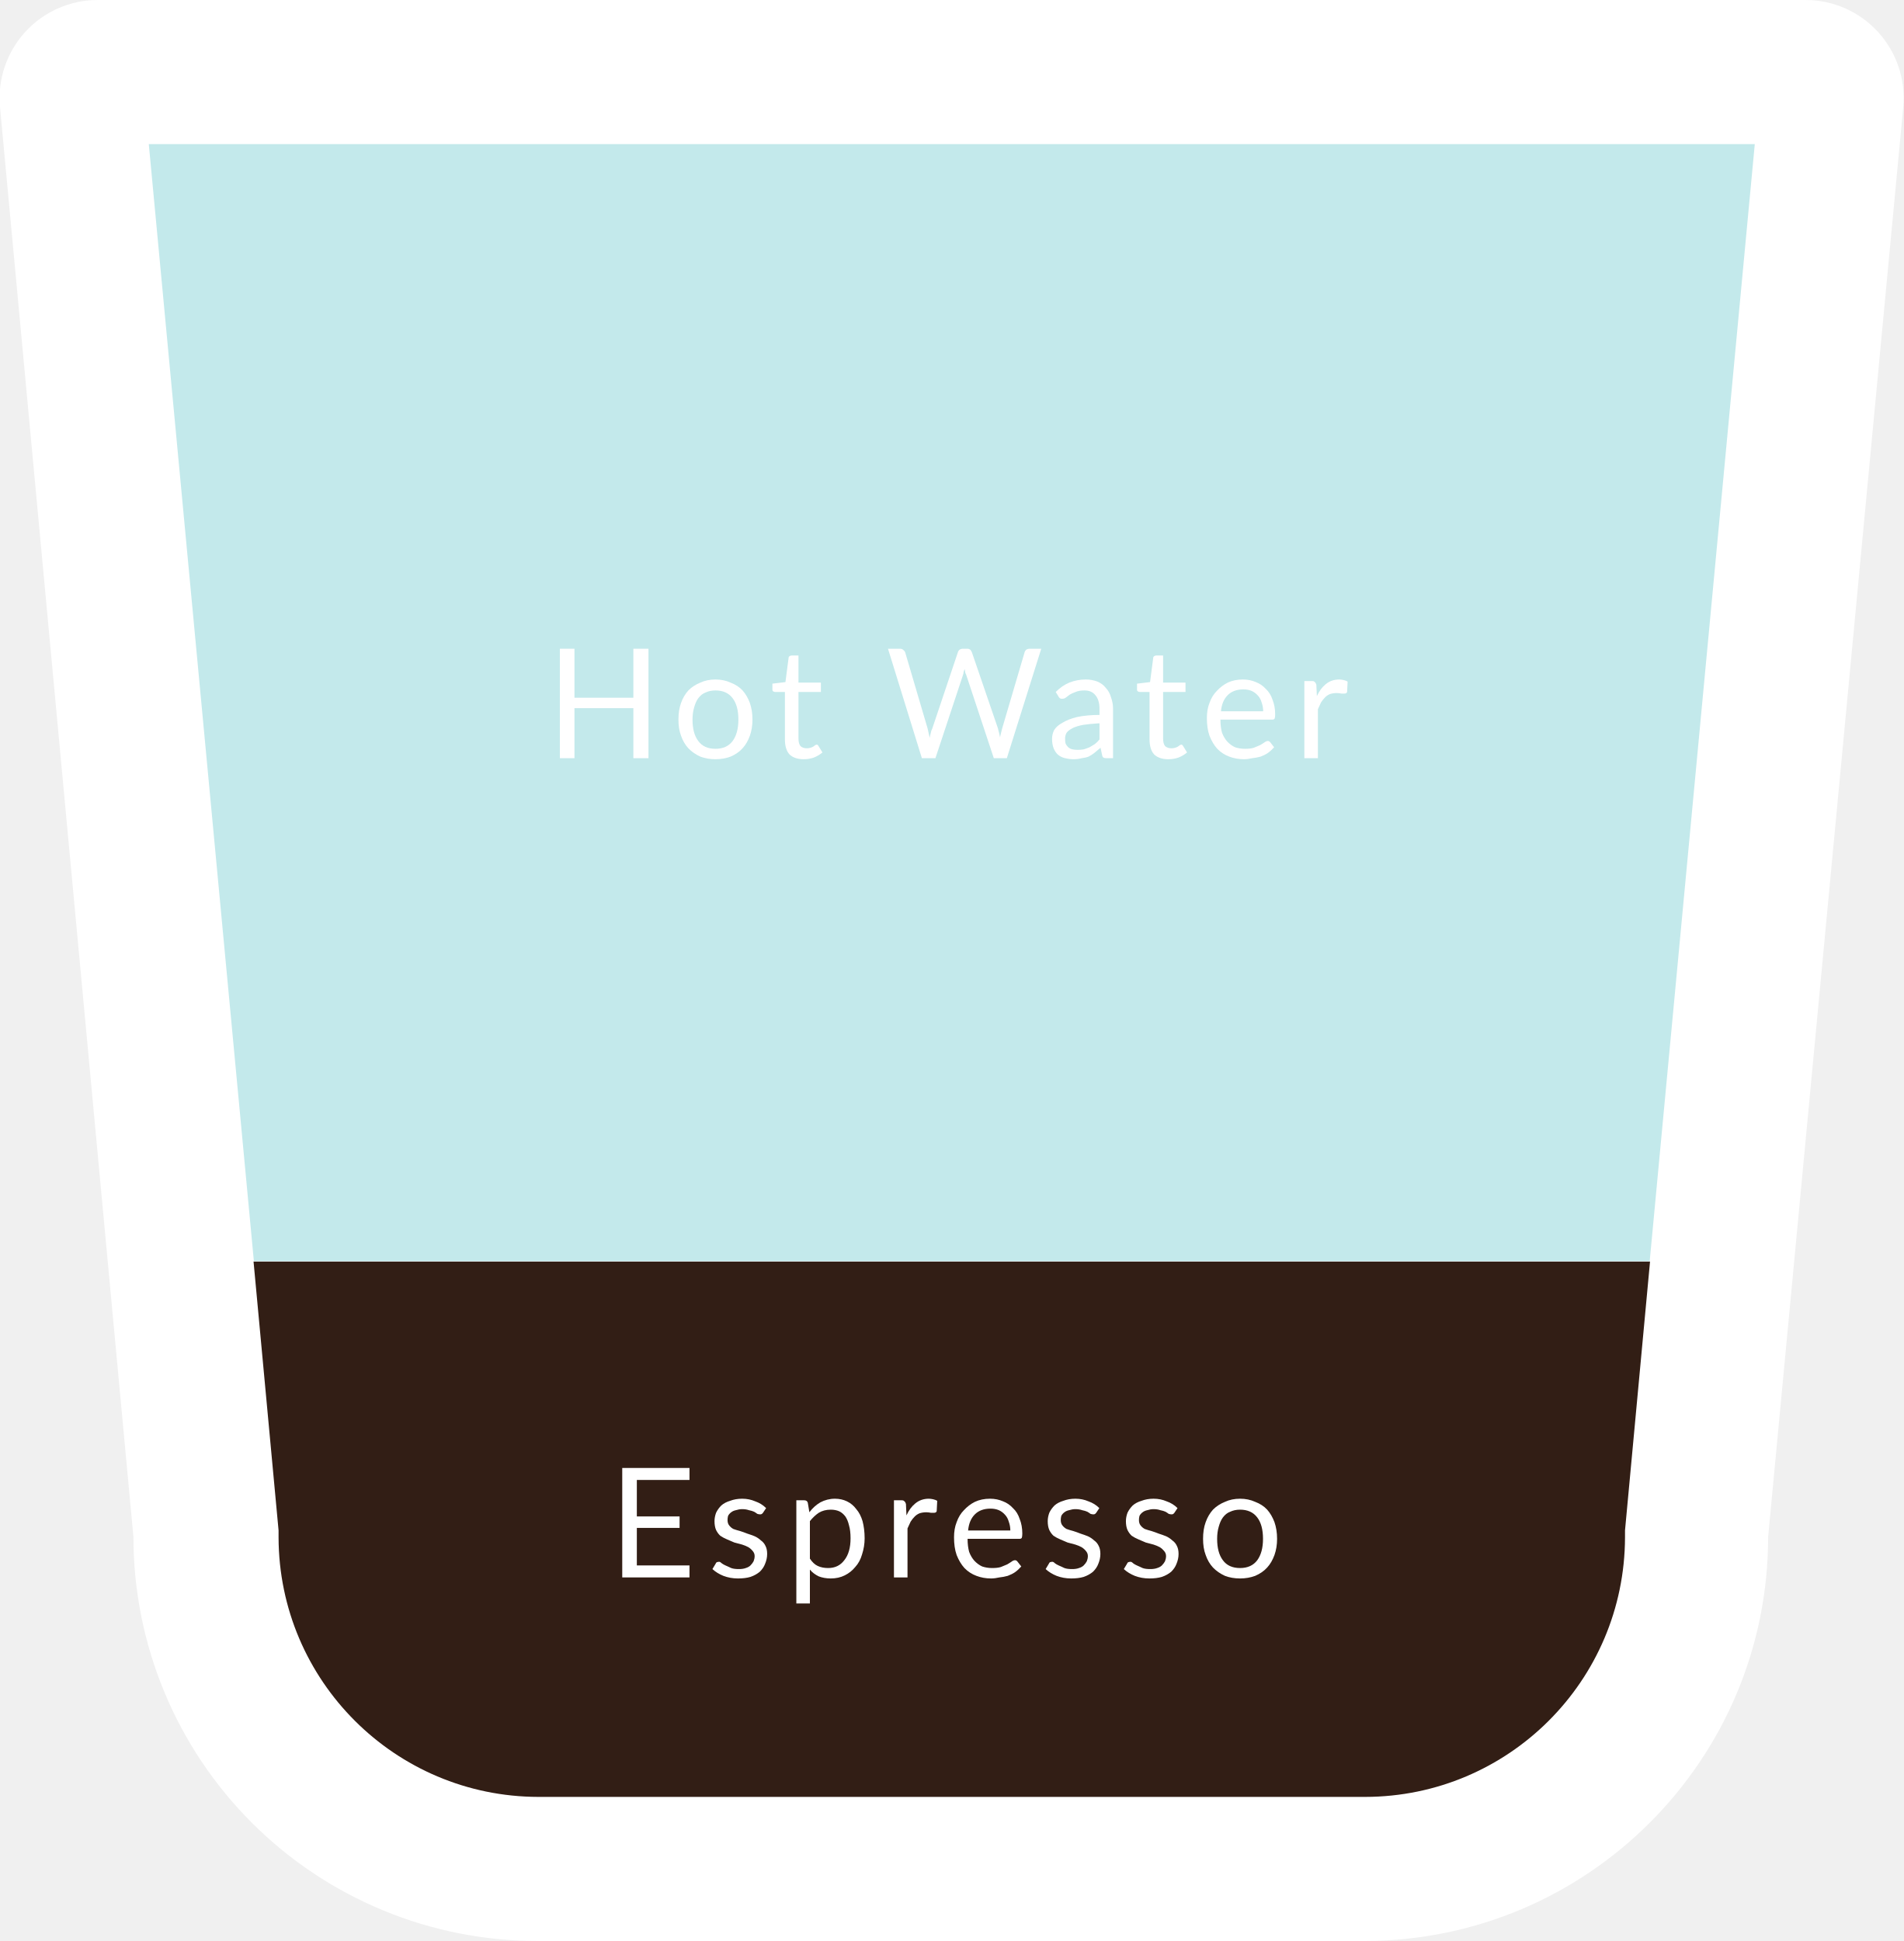
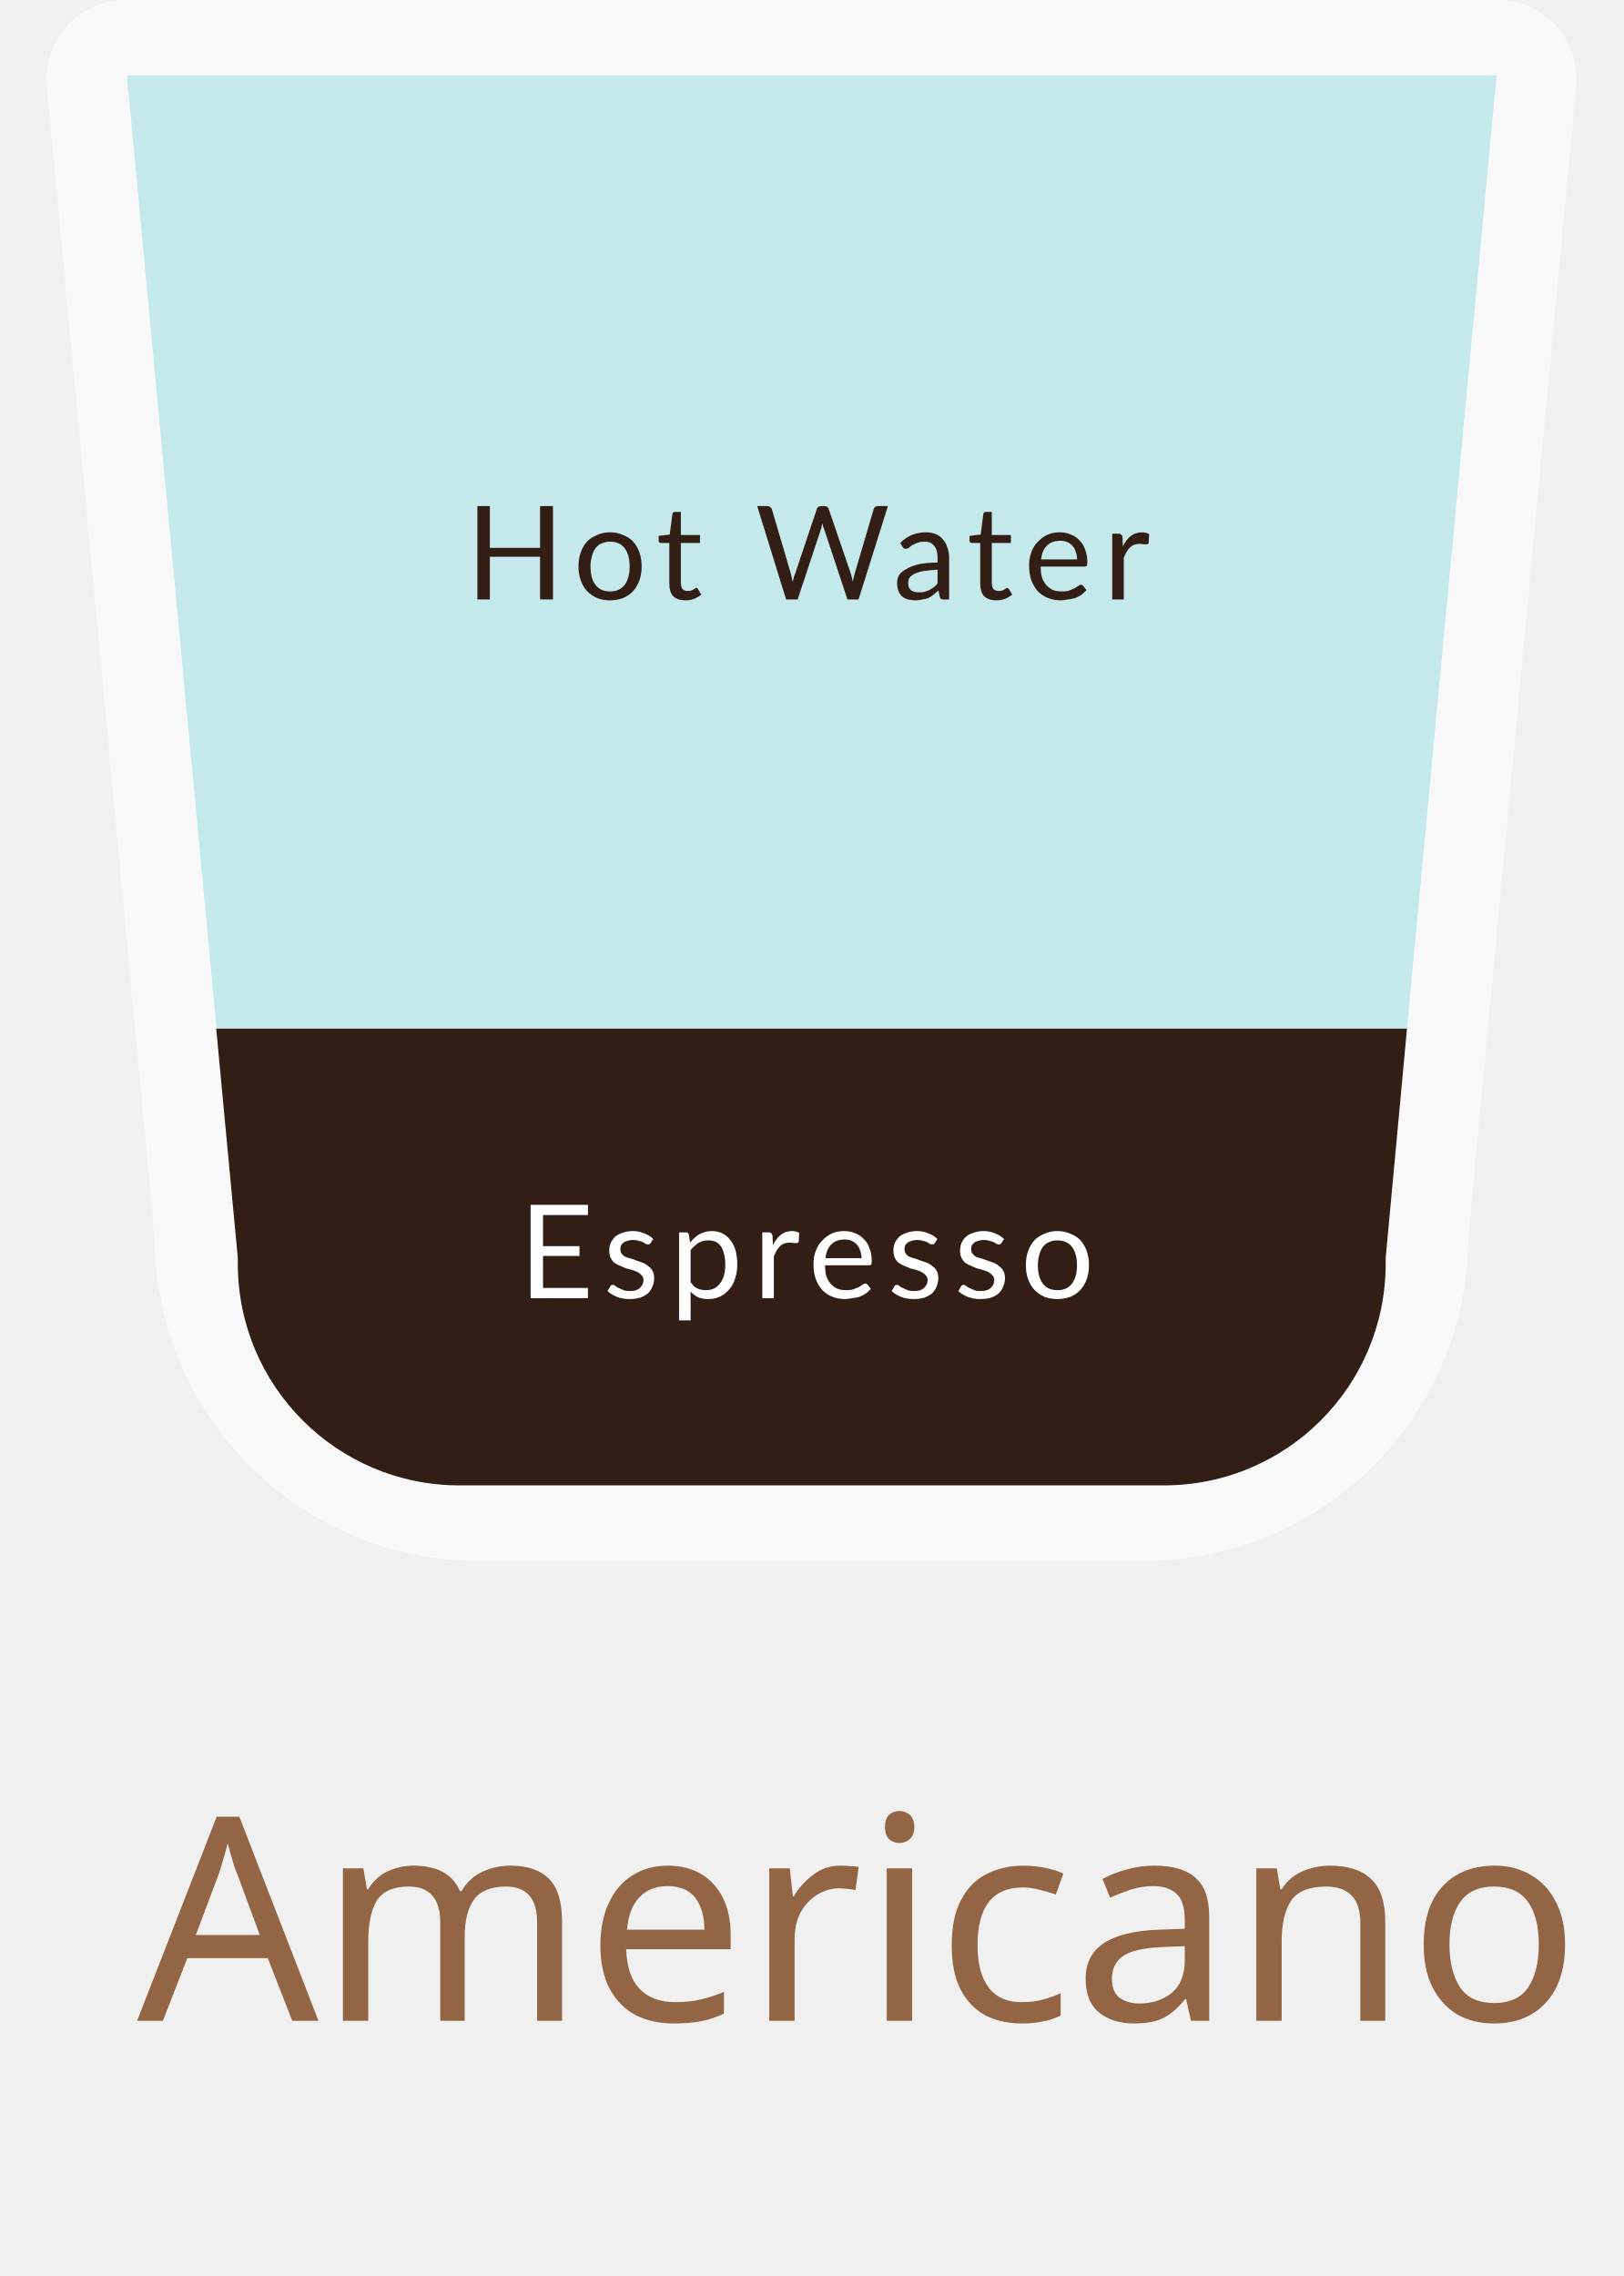
- <svg xmlns="http://www.w3.org/2000/svg" viewBox="0 0 57.06 58.19">
+ <svg xmlns="http://www.w3.org/2000/svg" id="OBJECTS" viewBox="0 0 57.06 80">
  <defs>
-     <style>.cls-1,.cls-3,.cls-8{fill:#fff;}.cls-2{fill:#321e15;}.cls-3,.cls-8{font-size:4.57px;font-family:Lato-Regular, Lato;}.cls-3{letter-spacing:0.07em;}.cls-4{letter-spacing:0.08em;}.cls-5{letter-spacing:0.06em;}.cls-6{letter-spacing:0.08em;}.cls-7{fill:#c3e9eb;}.cls-8{letter-spacing:0.06em;}.cls-9{letter-spacing:0.07em;}.cls-10{letter-spacing:0.07em;}.cls-11{letter-spacing:0.02em;}.cls-12{letter-spacing:0.07em;}.cls-13{letter-spacing:0.08em;}.cls-14{letter-spacing:0.08em;}.cls-15{letter-spacing:0.06em;}</style>
+     <style>.cls-1,.cls-2,.cls-4{fill:#fff;}.cls-1{opacity:0.5;}.cls-3,.cls-9{fill:#321e15;}.cls-4,.cls-9{font-size:4.57px;font-family:Lato-Regular, Lato;}.cls-4{letter-spacing:0.07em;}.cls-5{letter-spacing:0.08em;}.cls-6{letter-spacing:0.06em;}.cls-7{letter-spacing:0.08em;}.cls-8{fill:#c3e9eb;}.cls-9{letter-spacing:0.06em;}.cls-10{letter-spacing:0.07em;}.cls-11{letter-spacing:0.07em;}.cls-12{letter-spacing:0.02em;}.cls-13{letter-spacing:0.07em;}.cls-14{letter-spacing:0.08em;}.cls-15{letter-spacing:0.08em;}.cls-16{letter-spacing:0.06em;}.cls-17{font-size:10px;fill:#936544;font-family:TrebuchetMS, Trebuchet MS;}</style>
  </defs>
-   <g id="OBJECTS">
-     <path class="cls-1" d="M40.92,58.19H16.14A12.11,12.11,0,0,1,4,46.08L0,3.21A2.94,2.94,0,0,1,2.94,0H54.12a2.94,2.94,0,0,1,2.93,3.21L53,46.08A12.11,12.11,0,0,1,40.92,58.19Z" />
-     <path class="cls-1" d="M52.6,4.32l-3.14,33.5-.75,8.06v.21a7.8,7.8,0,0,1-7.79,7.78H16.14a7.8,7.8,0,0,1-7.79-7.78v-.21L7.6,37.82,4.46,4.32Z" />
-     <path class="cls-2" d="M49.46,37.82l-.75,8.06v.21a7.8,7.8,0,0,1-7.79,7.78H16.14a7.8,7.8,0,0,1-7.79-7.78v-.21L7.6,37.82Z" />
-     <text class="cls-3" transform="translate(18.23 47.29)">E<tspan class="cls-4" x="2.97" y="0">sp</tspan>
-       <tspan class="cls-5" x="8.24" y="0">r</tspan>
-       <tspan class="cls-6" x="10.18" y="0">esso</tspan>
-     </text>
-     <polygon class="cls-7" points="52.6 4.32 49.45 37.81 7.61 37.81 4.46 4.32 52.6 4.32" />
-     <text class="cls-8" transform="translate(16.36 22.73)">H<tspan class="cls-9" x="3.79" y="0">o</tspan>
-       <tspan class="cls-6" x="6.7" y="0">t</tspan>
-       <tspan class="cls-10" x="8.71" y="0"> </tspan>
-       <tspan class="cls-11" x="10.18" y="0">W</tspan>
-       <tspan class="cls-12" x="15.02" y="0">a</tspan>
-       <tspan class="cls-13" x="17.63" y="0">t</tspan>
-       <tspan class="cls-14" x="19.63" y="0">e</tspan>
-       <tspan class="cls-15" x="22.41" y="0">r</tspan>
-     </text>
-   </g>
+   <path class="cls-1" d="M55.41,3,51.62,43.45A11.42,11.42,0,0,1,40.2,54.87H16.85A11.42,11.42,0,0,1,5.43,43.45L1.64,3A2.77,2.77,0,0,1,4.4,0H52.66A2.77,2.77,0,0,1,55.41,3Z" />
+   <path class="cls-2" d="M52.61,2.66,49.46,36.15l-.75,8.07v.2a7.79,7.79,0,0,1-7.79,7.79H16.14a7.79,7.79,0,0,1-7.78-7.79v-.2L7.6,36.15,4.46,2.66Z" />
+   <path class="cls-3" d="M49.46,36.15l-.75,8.07v.2a7.79,7.79,0,0,1-7.79,7.79H16.14a7.79,7.79,0,0,1-7.78-7.79v-.2L7.6,36.15Z" />
+   <text class="cls-4" transform="translate(18.23 45.63)">E<tspan class="cls-5" x="2.97" y="0">sp</tspan>
+     <tspan class="cls-6" x="8.24" y="0">r</tspan>
+     <tspan class="cls-7" x="10.18" y="0">esso</tspan>
+   </text>
+   <polygon class="cls-8" points="52.61 2.65 49.46 36.15 7.61 36.15 4.46 2.65 52.61 2.65" />
+   <text class="cls-9" transform="translate(16.36 21.07)">H<tspan class="cls-10" x="3.79" y="0">o</tspan>
+     <tspan class="cls-7" x="6.7" y="0">t</tspan>
+     <tspan class="cls-11" x="8.71" y="0"> </tspan>
+     <tspan class="cls-12" x="10.18" y="0">W</tspan>
+     <tspan class="cls-13" x="15.02" y="0">a</tspan>
+     <tspan class="cls-14" x="17.63" y="0">t</tspan>
+     <tspan class="cls-15" x="19.63" y="0">e</tspan>
+     <tspan class="cls-16" x="22.41" y="0">r</tspan>
+   </text>
+   <text class="cls-17" transform="translate(4.82 71.03)">Americano</text>
</svg>
